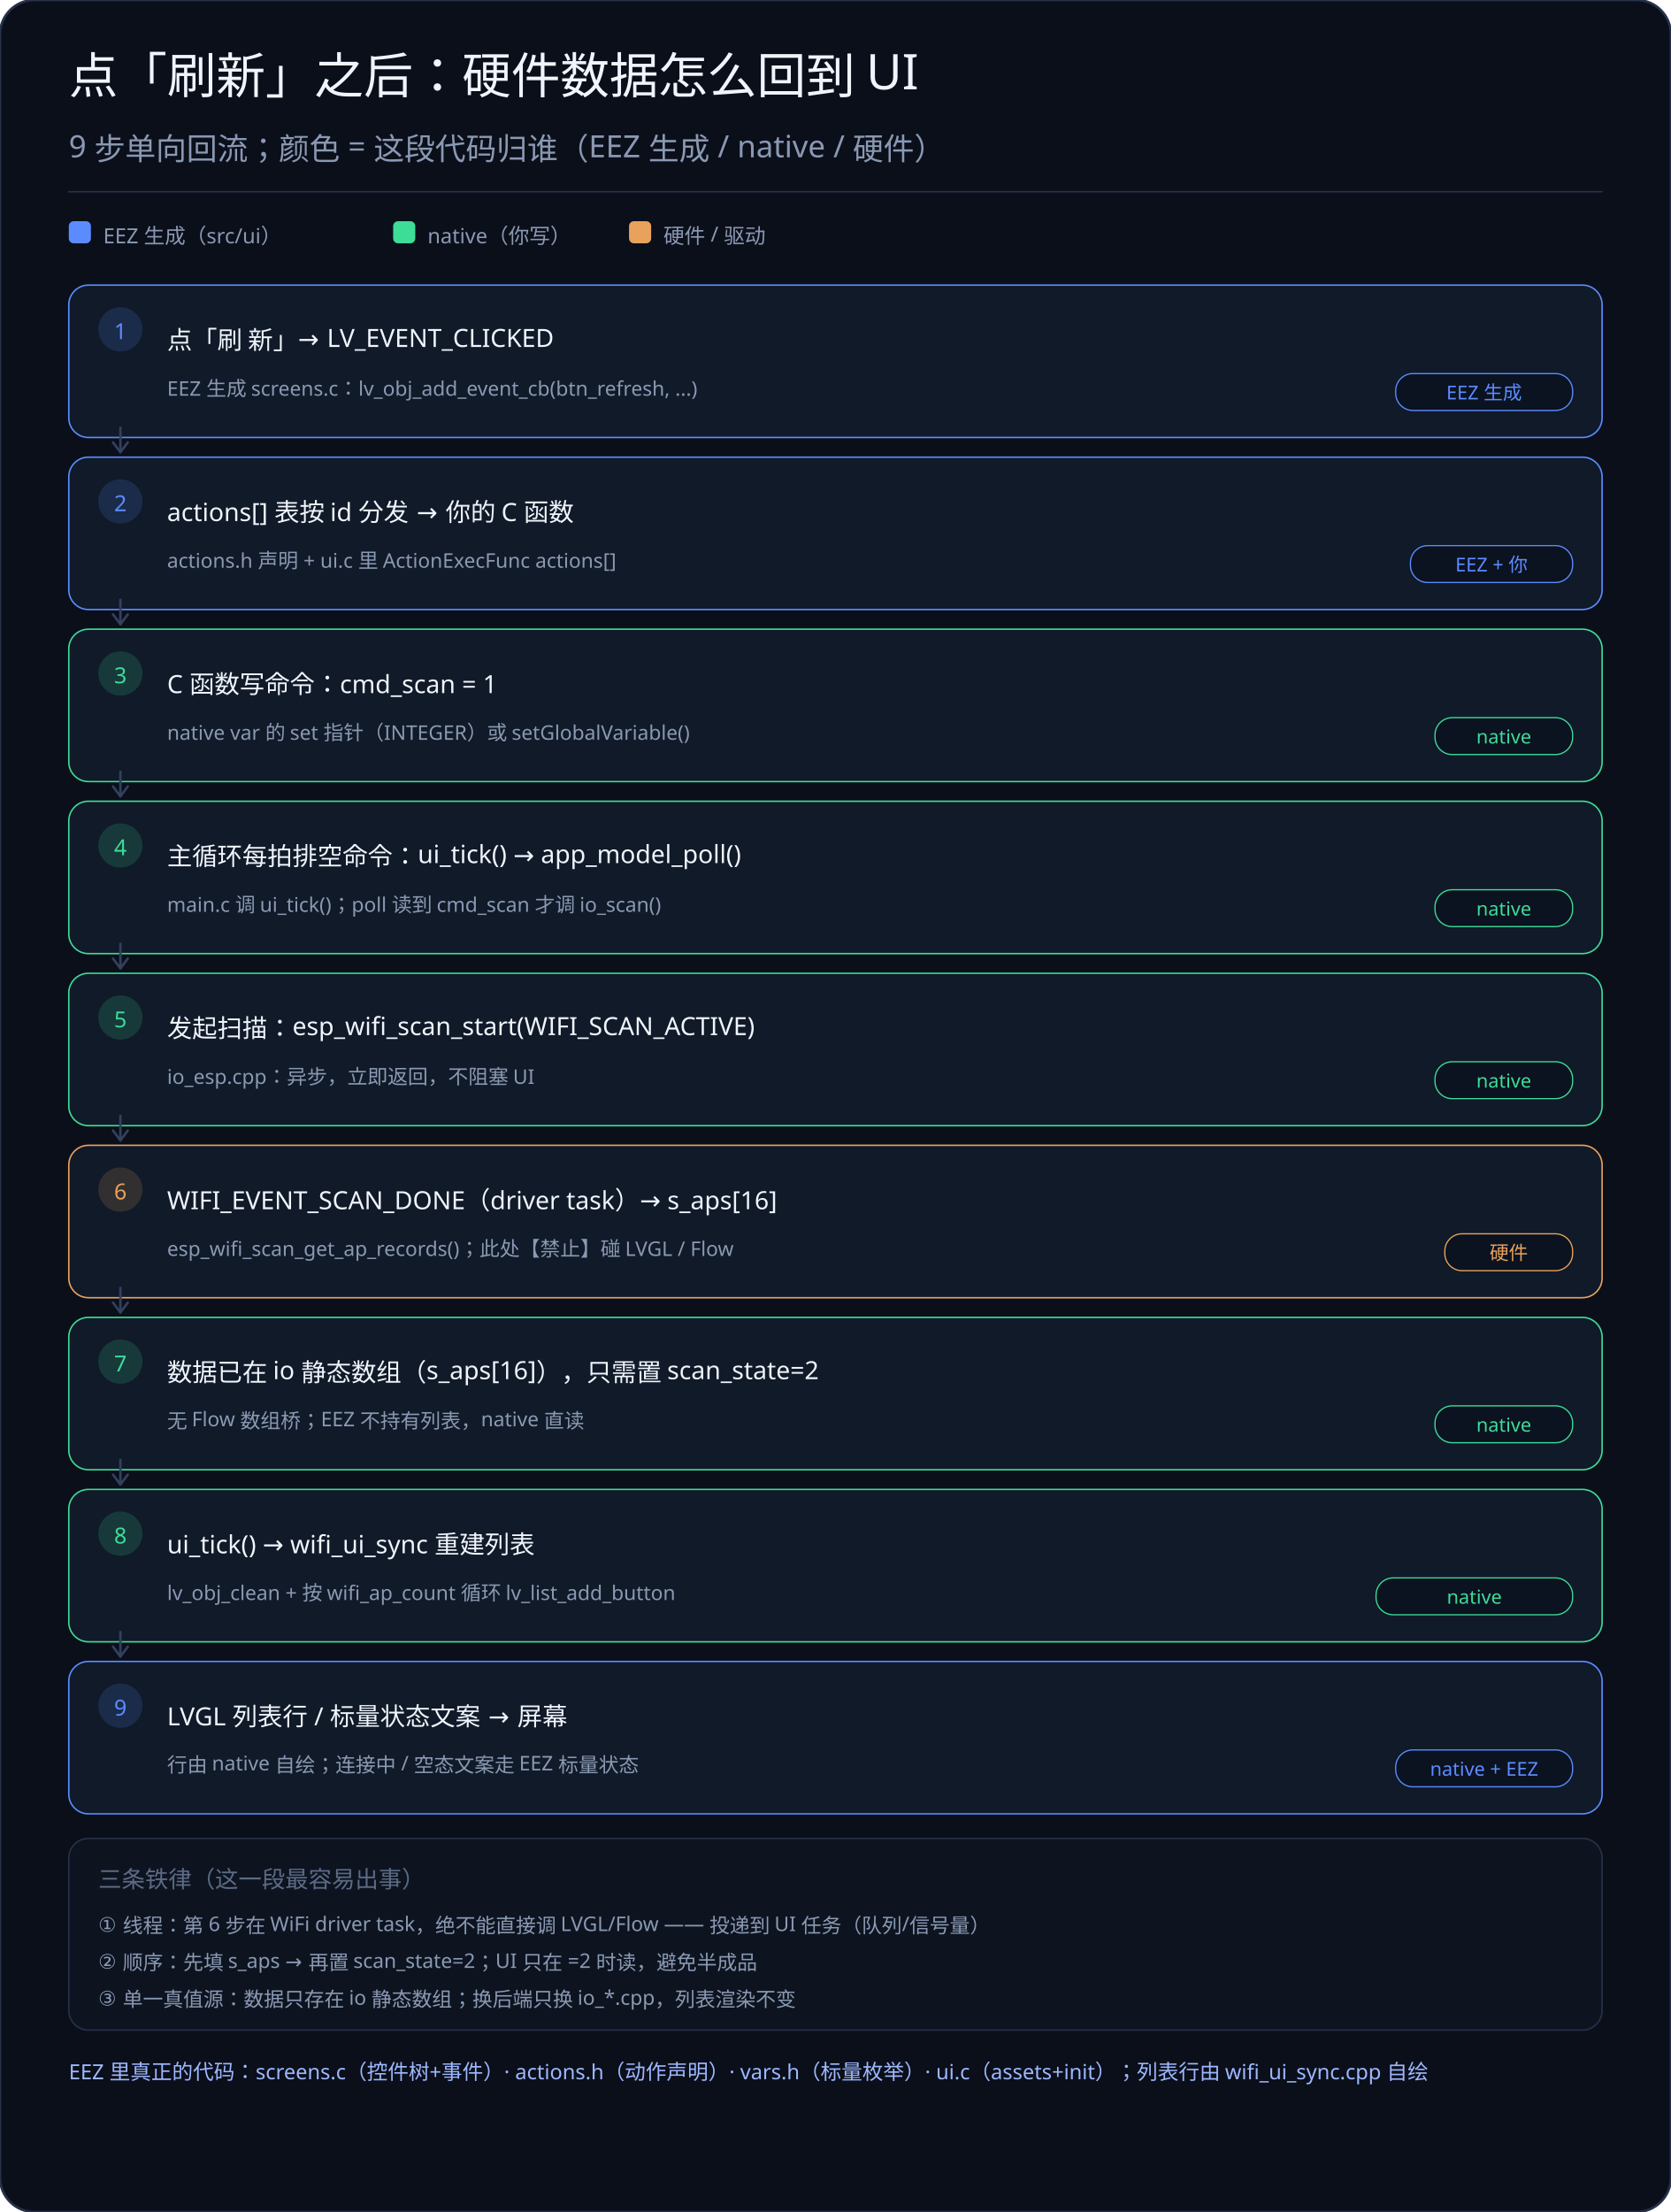
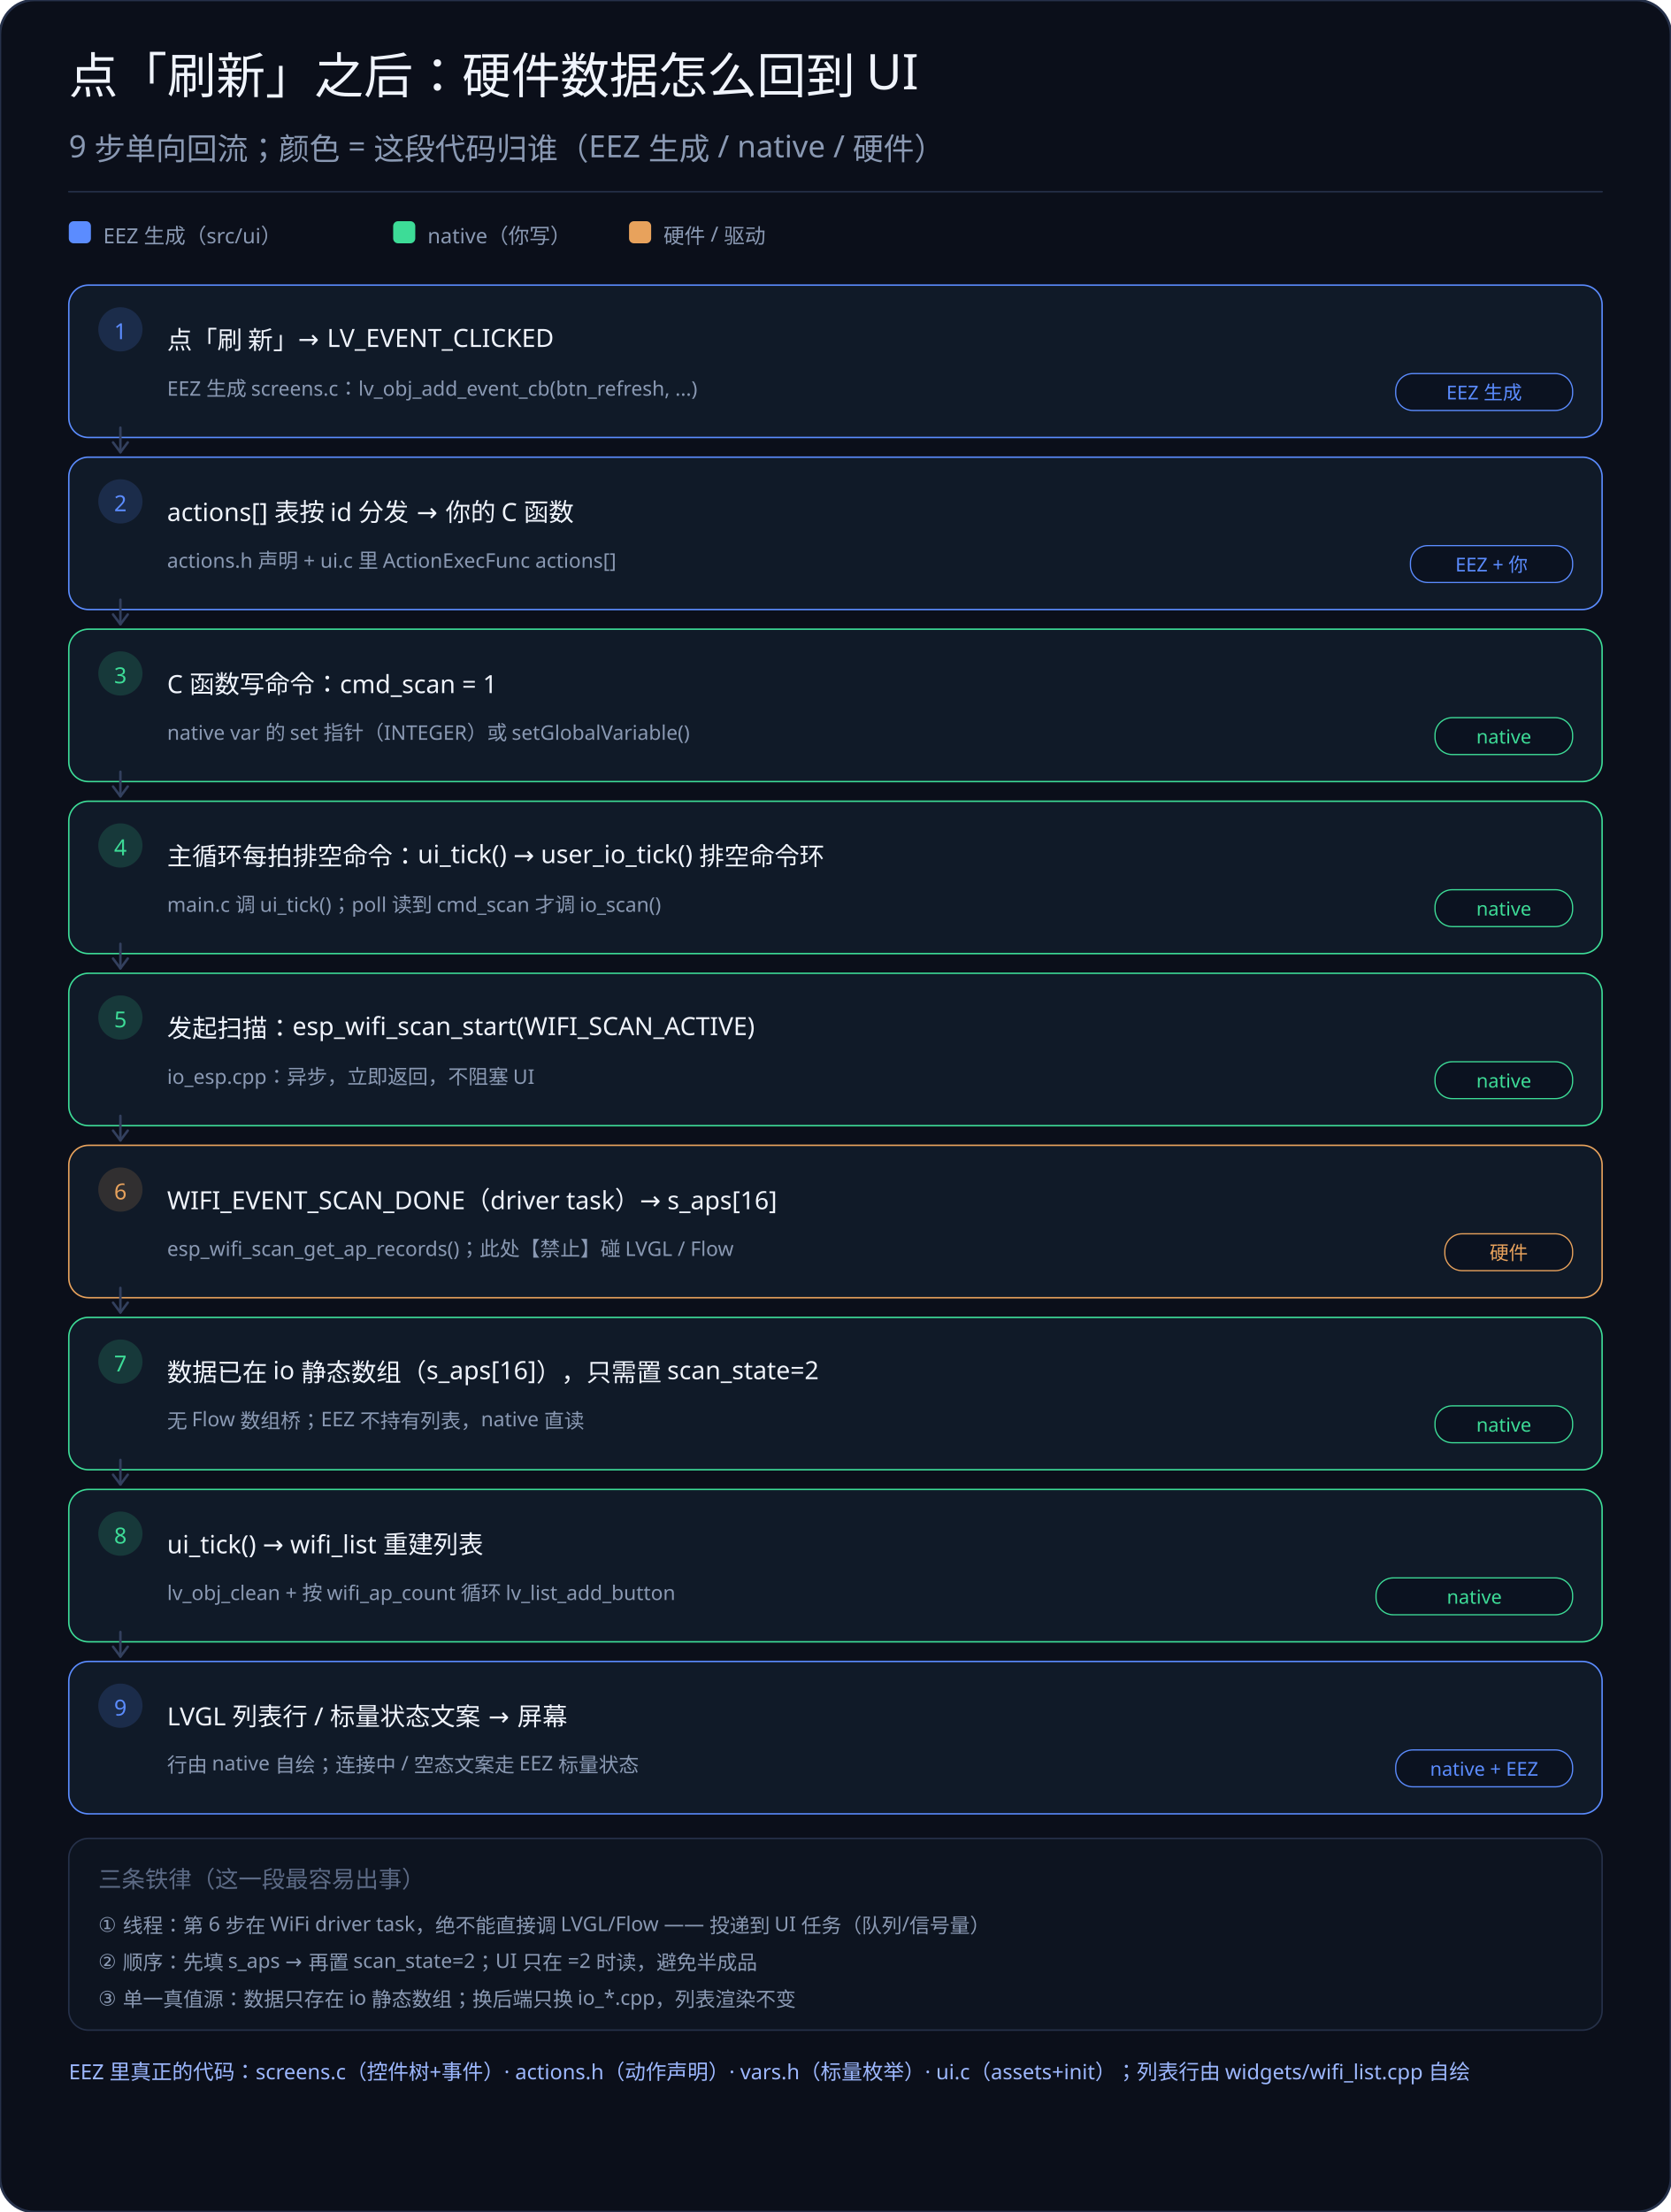
<svg xmlns="http://www.w3.org/2000/svg" viewBox="0 0 680 900" width="100%" role="img" font-family="Segoe UI, Microsoft YaHei, sans-serif">
  <rect x="0" y="0" width="680" height="900" rx="14" fill="#0B0F1A" stroke="#26314A" stroke-width="1" />
  <text x="28" y="38" fill="#F0F4FC" font-size="20" font-weight="500">点「刷新」之后：硬件数据怎么回到 UI</text>
  <text x="28" y="64" fill="#8A99B3" font-size="12.5">9 步单向回流；颜色 = 这段代码归谁（EEZ 生成 / native / 硬件）</text>
  <path d="M28 78 H652" fill="none" stroke="#26314A" stroke-width="0.6" stroke-linecap="round" stroke-linejoin="round" />
  <rect x="28" y="90" width="9" height="9" fill="#5B8CFF" rx="2" />
  <text x="42" y="99" fill="#8A99B3" font-size="8.5">EEZ 生成（src/ui）</text>
  <rect x="160" y="90" width="9" height="9" fill="#3DDC97" rx="2" />
  <text x="174" y="99" fill="#8A99B3" font-size="8.5">native（你写）</text>
  <rect x="256" y="90" width="9" height="9" fill="#E8A25C" rx="2" />
  <text x="270" y="99" fill="#8A99B3" font-size="8.5">硬件 / 驱动</text>
  <rect x="28" y="116" width="624" height="62" fill="#101A28" rx="8" stroke="#5B8CFF" stroke-width="0.6" />
  <rect x="40" y="125" width="18" height="18" fill="#5B8CFF" rx="9" opacity="0.16" />
  <text x="49" y="138" fill="#5B8CFF" font-size="9" font-weight="500" text-anchor="middle">1</text>
  <text x="68" y="142" fill="#F0F4FC" font-size="10.2" font-weight="500">点「刷 新」→ LV_EVENT_CLICKED</text>
  <text x="68" y="161" fill="#8A99B3" font-size="8.2">EEZ 生成 screens.c：lv_obj_add_event_cb(btn_refresh, ...)</text>
  <rect x="568" y="152" width="72" height="15" fill="#0B1220" rx="7" stroke="#5B8CFF" stroke-width="0.5" />
  <text x="604" y="162.5" fill="#5B8CFF" font-size="7.8" text-anchor="middle">EEZ 生成</text>
  <path d="M49 174 V184" fill="none" stroke="#33405E" stroke-width="1" stroke-linecap="round" stroke-linejoin="round" />
  <path d="M46 180 l3 4 3 -4" fill="none" stroke="#33405E" stroke-width="1" stroke-linecap="round" stroke-linejoin="round" />
  <rect x="28" y="186" width="624" height="62" fill="#101A28" rx="8" stroke="#5B8CFF" stroke-width="0.6" />
  <rect x="40" y="195" width="18" height="18" fill="#5B8CFF" rx="9" opacity="0.16" />
  <text x="49" y="208" fill="#5B8CFF" font-size="9" font-weight="500" text-anchor="middle">2</text>
  <text x="68" y="212" fill="#F0F4FC" font-size="10.2" font-weight="500">actions[] 表按 id 分发 → 你的 C 函数</text>
  <text x="68" y="231" fill="#8A99B3" font-size="8.2">actions.h 声明 + ui.c 里 ActionExecFunc actions[]</text>
  <rect x="574" y="222" width="66" height="15" fill="#0B1220" rx="7" stroke="#5B8CFF" stroke-width="0.5" />
  <text x="607" y="232.5" fill="#5B8CFF" font-size="7.8" text-anchor="middle">EEZ + 你</text>
  <path d="M49 244 V254" fill="none" stroke="#33405E" stroke-width="1" stroke-linecap="round" stroke-linejoin="round" />
  <path d="M46 250 l3 4 3 -4" fill="none" stroke="#33405E" stroke-width="1" stroke-linecap="round" stroke-linejoin="round" />
  <rect x="28" y="256" width="624" height="62" fill="#101A28" rx="8" stroke="#3DDC97" stroke-width="0.6" />
  <rect x="40" y="265" width="18" height="18" fill="#3DDC97" rx="9" opacity="0.16" />
  <text x="49" y="278" fill="#3DDC97" font-size="9" font-weight="500" text-anchor="middle">3</text>
  <text x="68" y="282" fill="#F0F4FC" font-size="10.2" font-weight="500">C 函数写命令：cmd_scan = 1</text>
  <text x="68" y="301" fill="#8A99B3" font-size="8.2">native var 的 set 指针（INTEGER）或 setGlobalVariable()</text>
  <rect x="584" y="292" width="56" height="15" fill="#0B1220" rx="7" stroke="#3DDC97" stroke-width="0.5" />
  <text x="612" y="302.5" fill="#3DDC97" font-size="7.8" text-anchor="middle">native</text>
  <path d="M49 314 V324" fill="none" stroke="#33405E" stroke-width="1" stroke-linecap="round" stroke-linejoin="round" />
  <path d="M46 320 l3 4 3 -4" fill="none" stroke="#33405E" stroke-width="1" stroke-linecap="round" stroke-linejoin="round" />
  <rect x="28" y="326" width="624" height="62" fill="#101A28" rx="8" stroke="#3DDC97" stroke-width="0.6" />
  <rect x="40" y="335" width="18" height="18" fill="#3DDC97" rx="9" opacity="0.16" />
  <text x="49" y="348" fill="#3DDC97" font-size="9" font-weight="500" text-anchor="middle">4</text>
-   <text x="68" y="352" fill="#F0F4FC" font-size="10.2" font-weight="500">主循环每拍排空命令：ui_tick() → app_model_poll()</text>
+   <text x="68" y="352" fill="#F0F4FC" font-size="10.2" font-weight="500">主循环每拍排空命令：ui_tick() → user_io_tick() 排空命令环</text>
  <text x="68" y="371" fill="#8A99B3" font-size="8.2">main.c 调 ui_tick()；poll 读到 cmd_scan 才调 io_scan()</text>
  <rect x="584" y="362" width="56" height="15" fill="#0B1220" rx="7" stroke="#3DDC97" stroke-width="0.5" />
  <text x="612" y="372.5" fill="#3DDC97" font-size="7.8" text-anchor="middle">native</text>
  <path d="M49 384 V394" fill="none" stroke="#33405E" stroke-width="1" stroke-linecap="round" stroke-linejoin="round" />
  <path d="M46 390 l3 4 3 -4" fill="none" stroke="#33405E" stroke-width="1" stroke-linecap="round" stroke-linejoin="round" />
  <rect x="28" y="396" width="624" height="62" fill="#101A28" rx="8" stroke="#3DDC97" stroke-width="0.6" />
  <rect x="40" y="405" width="18" height="18" fill="#3DDC97" rx="9" opacity="0.16" />
  <text x="49" y="418" fill="#3DDC97" font-size="9" font-weight="500" text-anchor="middle">5</text>
  <text x="68" y="422" fill="#F0F4FC" font-size="10.2" font-weight="500">发起扫描：esp_wifi_scan_start(WIFI_SCAN_ACTIVE)</text>
  <text x="68" y="441" fill="#8A99B3" font-size="8.2">io_esp.cpp：异步，立即返回，不阻塞 UI</text>
  <rect x="584" y="432" width="56" height="15" fill="#0B1220" rx="7" stroke="#3DDC97" stroke-width="0.5" />
  <text x="612" y="442.5" fill="#3DDC97" font-size="7.8" text-anchor="middle">native</text>
  <path d="M49 454 V464" fill="none" stroke="#33405E" stroke-width="1" stroke-linecap="round" stroke-linejoin="round" />
  <path d="M46 460 l3 4 3 -4" fill="none" stroke="#33405E" stroke-width="1" stroke-linecap="round" stroke-linejoin="round" />
  <rect x="28" y="466" width="624" height="62" fill="#101A28" rx="8" stroke="#E8A25C" stroke-width="0.6" />
  <rect x="40" y="475" width="18" height="18" fill="#E8A25C" rx="9" opacity="0.16" />
  <text x="49" y="488" fill="#E8A25C" font-size="9" font-weight="500" text-anchor="middle">6</text>
  <text x="68" y="492" fill="#F0F4FC" font-size="10.2" font-weight="500">WIFI_EVENT_SCAN_DONE（driver task）→ s_aps[16]</text>
  <text x="68" y="511" fill="#8A99B3" font-size="8.2">esp_wifi_scan_get_ap_records()；此处【禁止】碰 LVGL / Flow</text>
  <rect x="588" y="502" width="52" height="15" fill="#0B1220" rx="7" stroke="#E8A25C" stroke-width="0.5" />
  <text x="614" y="512.5" fill="#E8A25C" font-size="7.8" text-anchor="middle">硬件</text>
  <path d="M49 524 V534" fill="none" stroke="#33405E" stroke-width="1" stroke-linecap="round" stroke-linejoin="round" />
  <path d="M46 530 l3 4 3 -4" fill="none" stroke="#33405E" stroke-width="1" stroke-linecap="round" stroke-linejoin="round" />
  <rect x="28" y="536" width="624" height="62" fill="#101A28" rx="8" stroke="#3DDC97" stroke-width="0.6" />
  <rect x="40" y="545" width="18" height="18" fill="#3DDC97" rx="9" opacity="0.16" />
  <text x="49" y="558" fill="#3DDC97" font-size="9" font-weight="500" text-anchor="middle">7</text>
  <text x="68" y="562" fill="#F0F4FC" font-size="10.2" font-weight="500">数据已在 io 静态数组（s_aps[16]），只需置 scan_state=2</text>
  <text x="68" y="581" fill="#8A99B3" font-size="8.2">无 Flow 数组桥；EEZ 不持有列表，native 直读</text>
  <rect x="584" y="572" width="56" height="15" fill="#0B1220" rx="7" stroke="#3DDC97" stroke-width="0.5" />
  <text x="612" y="582.5" fill="#3DDC97" font-size="7.8" text-anchor="middle">native</text>
  <path d="M49 594 V604" fill="none" stroke="#33405E" stroke-width="1" stroke-linecap="round" stroke-linejoin="round" />
  <path d="M46 600 l3 4 3 -4" fill="none" stroke="#33405E" stroke-width="1" stroke-linecap="round" stroke-linejoin="round" />
  <rect x="28" y="606" width="624" height="62" fill="#101A28" rx="8" stroke="#3DDC97" stroke-width="0.6" />
  <rect x="40" y="615" width="18" height="18" fill="#3DDC97" rx="9" opacity="0.16" />
  <text x="49" y="628" fill="#3DDC97" font-size="9" font-weight="500" text-anchor="middle">8</text>
-   <text x="68" y="632" fill="#F0F4FC" font-size="10.2" font-weight="500">ui_tick() → wifi_ui_sync 重建列表</text>
+   <text x="68" y="632" fill="#F0F4FC" font-size="10.2" font-weight="500">ui_tick() → wifi_list 重建列表</text>
  <text x="68" y="651" fill="#8A99B3" font-size="8.2">lv_obj_clean + 按 wifi_ap_count 循环 lv_list_add_button</text>
  <rect x="560" y="642" width="80" height="15" fill="#0B1220" rx="7" stroke="#3DDC97" stroke-width="0.5" />
  <text x="600" y="652.5" fill="#3DDC97" font-size="7.8" text-anchor="middle">native</text>
  <path d="M49 664 V674" fill="none" stroke="#33405E" stroke-width="1" stroke-linecap="round" stroke-linejoin="round" />
  <path d="M46 670 l3 4 3 -4" fill="none" stroke="#33405E" stroke-width="1" stroke-linecap="round" stroke-linejoin="round" />
  <rect x="28" y="676" width="624" height="62" fill="#101A28" rx="8" stroke="#5B8CFF" stroke-width="0.6" />
  <rect x="40" y="685" width="18" height="18" fill="#5B8CFF" rx="9" opacity="0.16" />
  <text x="49" y="698" fill="#5B8CFF" font-size="9" font-weight="500" text-anchor="middle">9</text>
  <text x="68" y="702" fill="#F0F4FC" font-size="10.2" font-weight="500">LVGL 列表行 / 标量状态文案 → 屏幕</text>
  <text x="68" y="721" fill="#8A99B3" font-size="8.2">行由 native 自绘；连接中 / 空态文案走 EEZ 标量状态</text>
  <rect x="568" y="712" width="72" height="15" fill="#0B1220" rx="7" stroke="#5B8CFF" stroke-width="0.5" />
  <text x="604" y="722.5" fill="#5B8CFF" font-size="7.8" text-anchor="middle">native + EEZ</text>
  <rect x="28" y="748" width="624" height="78" fill="#0D1420" rx="8" stroke="#26314A" stroke-width="0.6" />
  <text x="40" y="768" fill="#5C6A85" font-size="9.5">三条铁律（这一段最容易出事）</text>
  <text x="40" y="786" fill="#8A99B3" font-size="8.2">① 线程：第 6 步在 WiFi driver task，绝不能直接调 LVGL/Flow —— 投递到 UI 任务（队列/信号量）</text>
  <text x="40" y="801" fill="#8A99B3" font-size="8.2">② 顺序：先填 s_aps → 再置 scan_state=2；UI 只在 =2 时读，避免半成品</text>
  <text x="40" y="816" fill="#8A99B3" font-size="8.2">③ 单一真值源：数据只存在 io 静态数组；换后端只换 io_*.cpp，列表渲染不变</text>
-   <text x="28" y="846" fill="#9DB8FF" font-size="8.5">EEZ 里真正的代码：screens.c（控件树+事件）· actions.h（动作声明）· vars.h（标量枚举）· ui.c（assets+init）；列表行由 wifi_ui_sync.cpp 自绘</text>
+   <text x="28" y="846" fill="#9DB8FF" font-size="8.5">EEZ 里真正的代码：screens.c（控件树+事件）· actions.h（动作声明）· vars.h（标量枚举）· ui.c（assets+init）；列表行由 widgets/wifi_list.cpp 自绘</text>
</svg>
